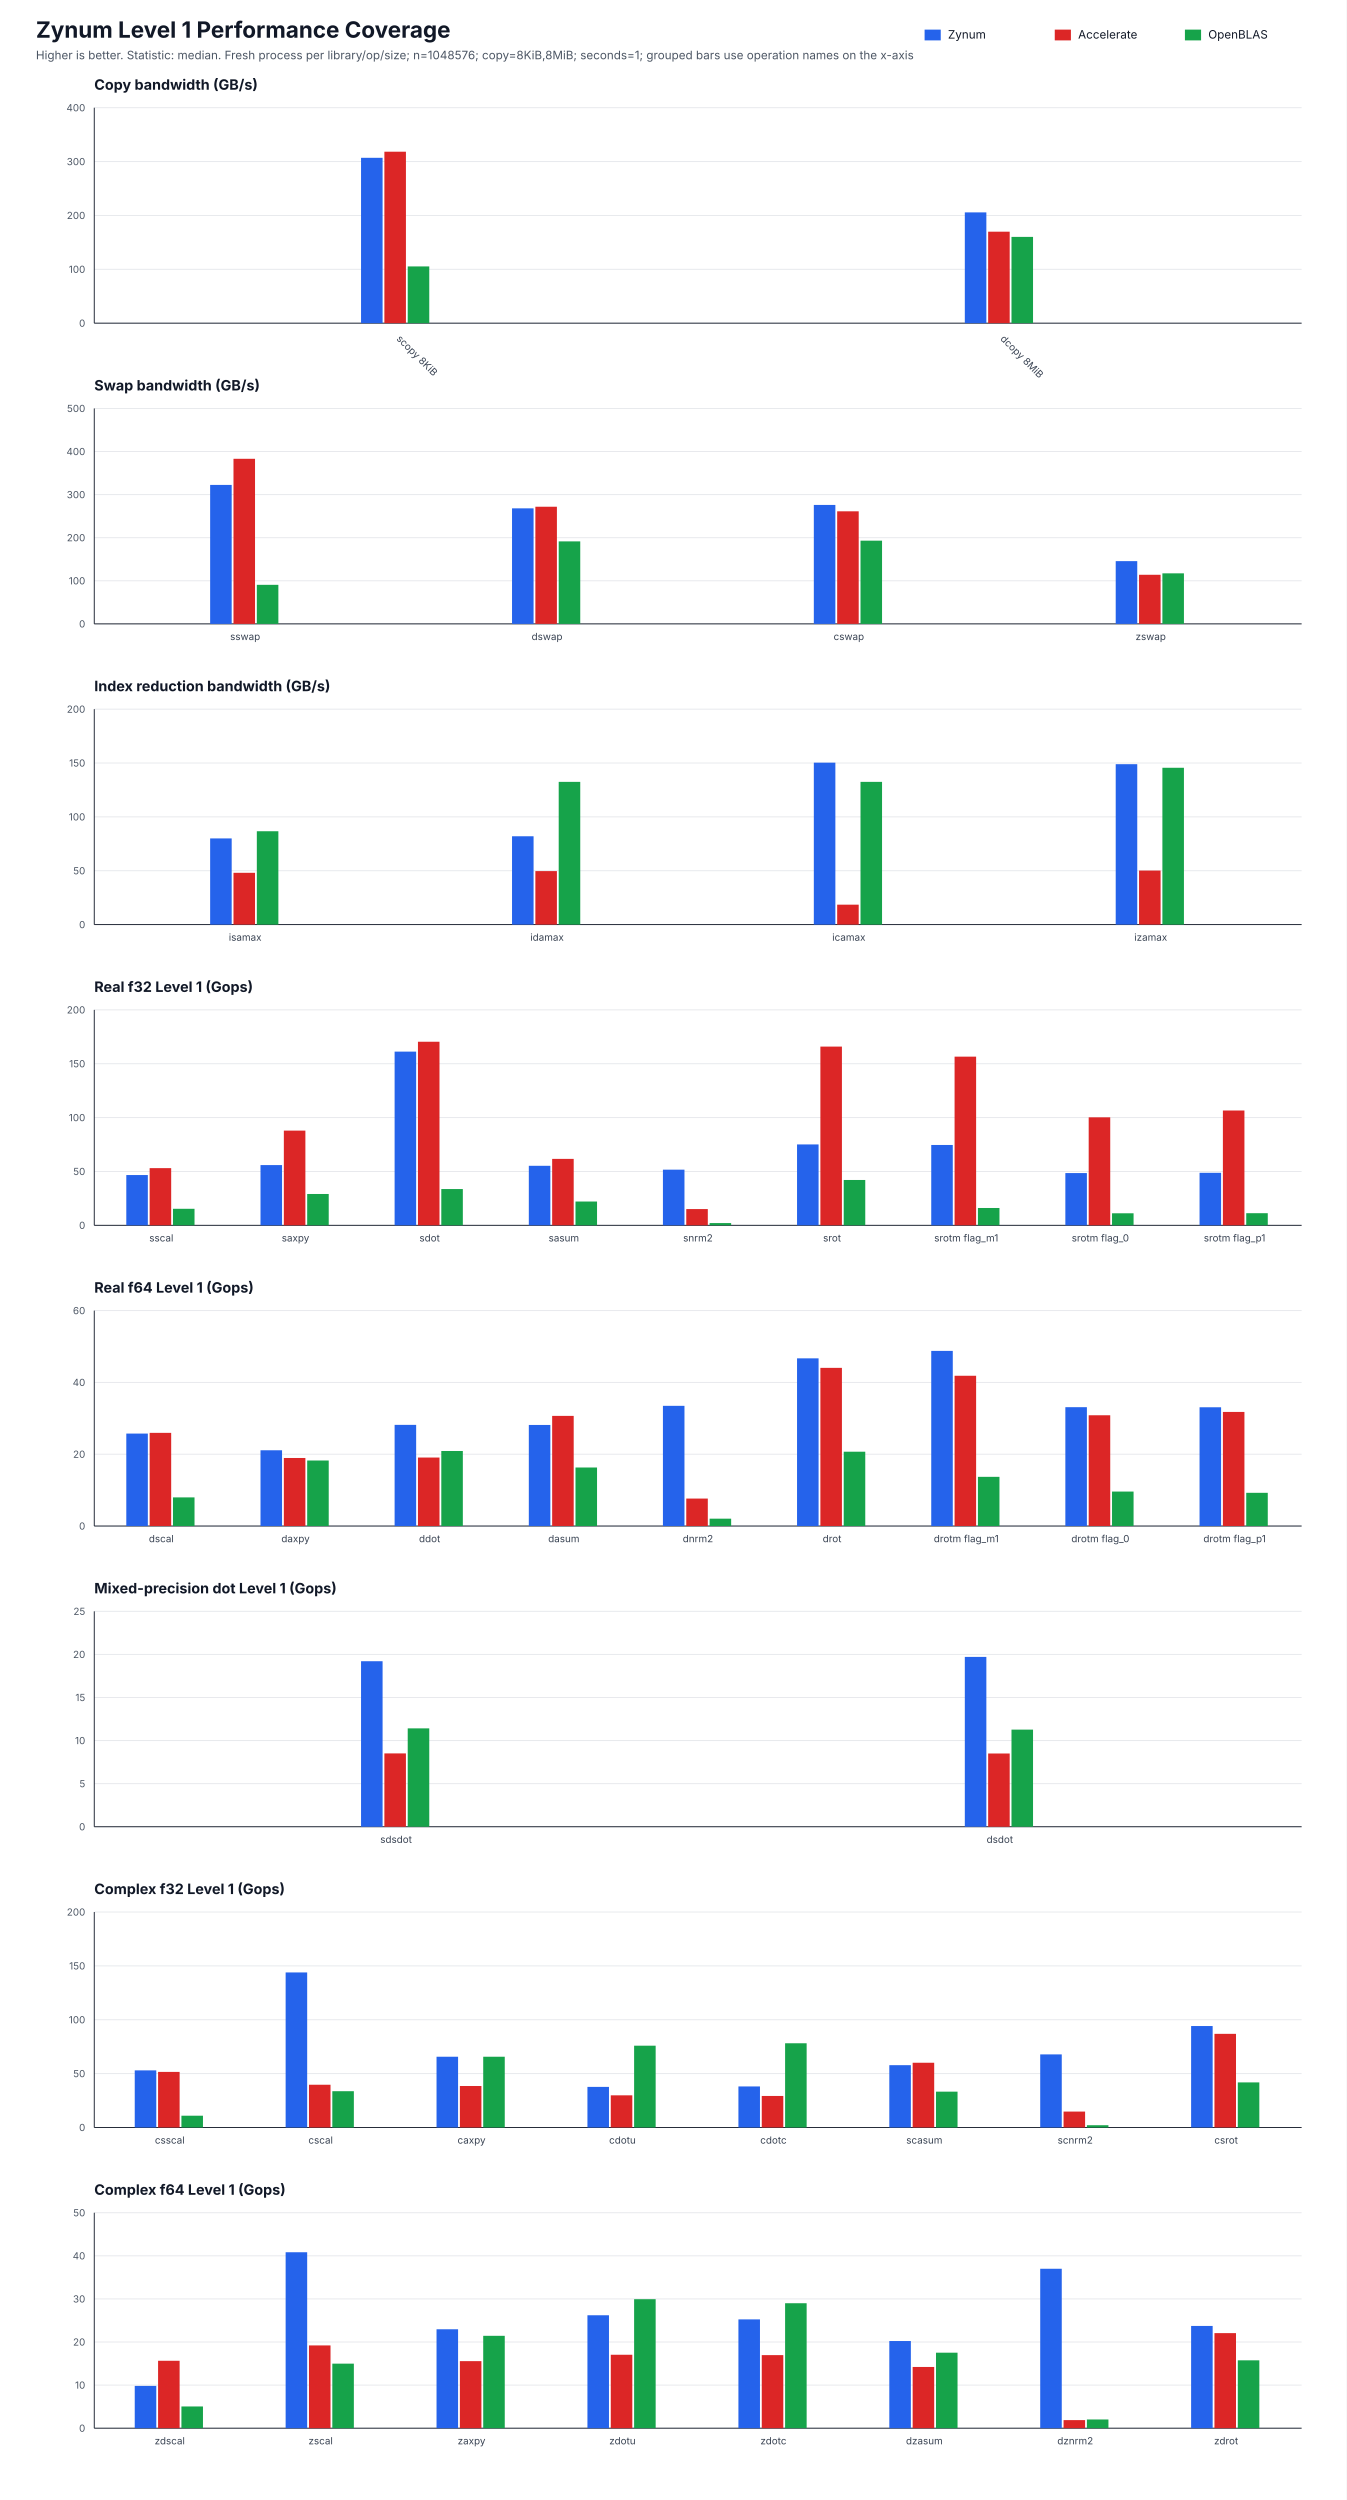
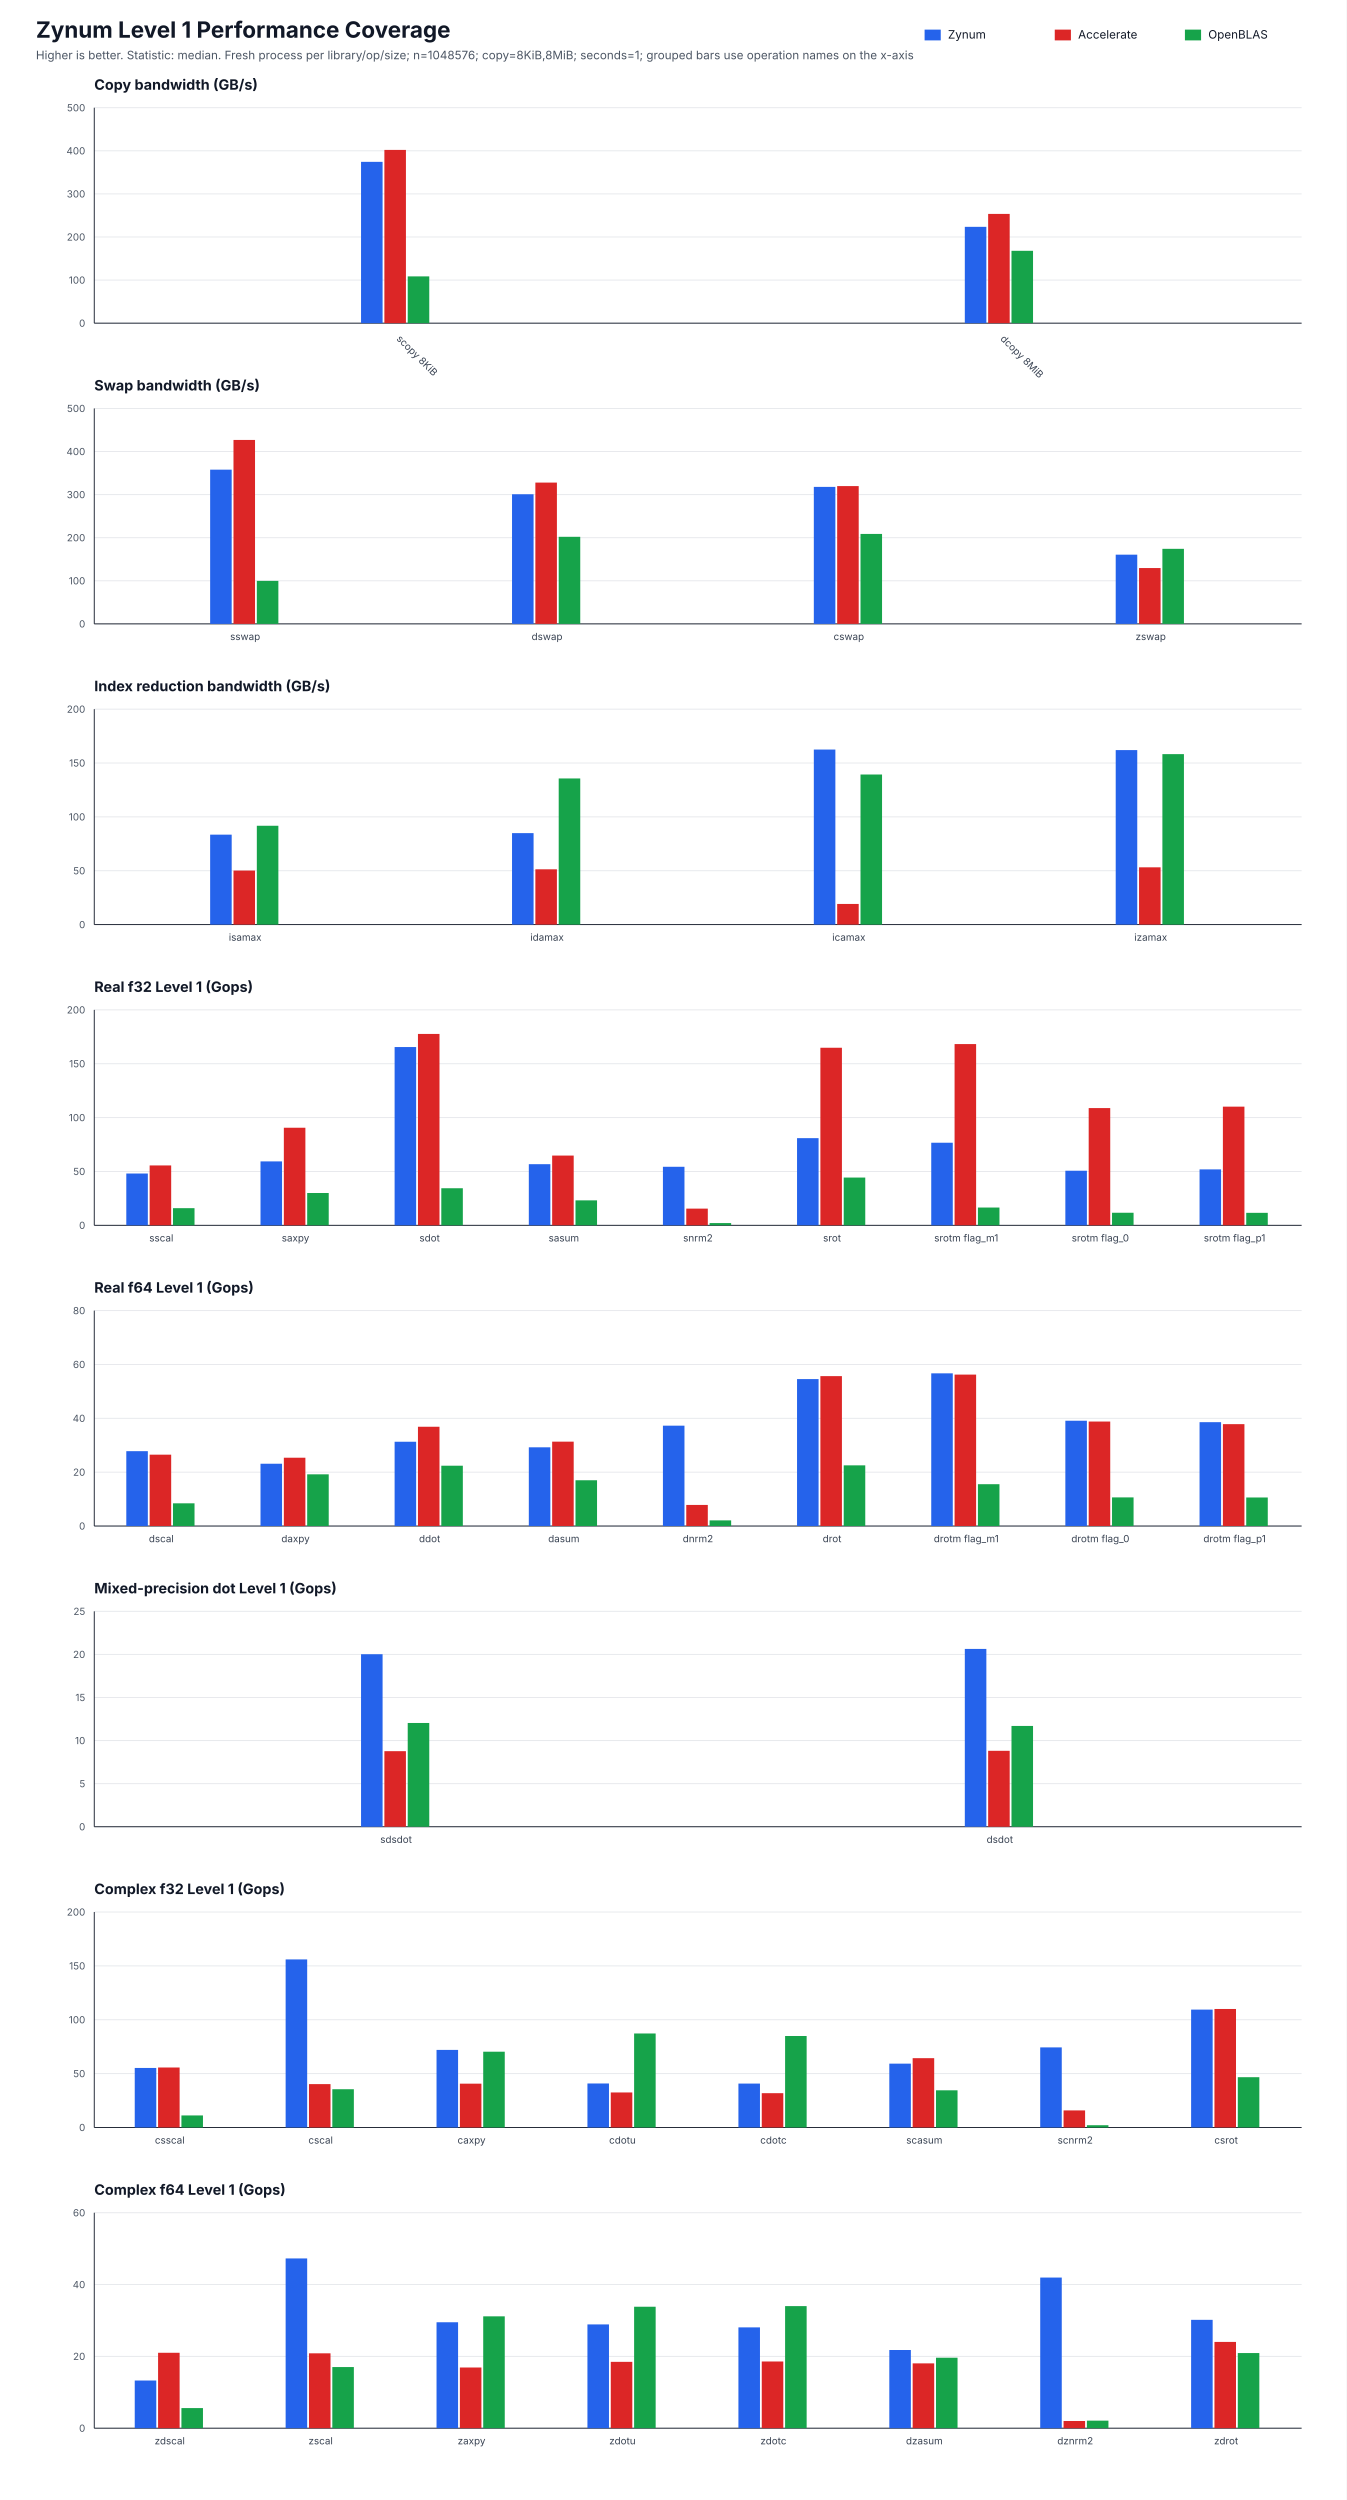
<svg xmlns="http://www.w3.org/2000/svg" width="1500" height="2785" viewBox="0 0 1500 2785">
  <style>
  text { font-family: -apple-system, BlinkMacSystemFont, "Segoe UI", sans-serif; fill: #111827; }
  .title { font-size: 25px; font-weight: 700; }
  .subtitle { font-size: 13px; fill: #4b5563; }
  .panel-title { font-size: 16px; font-weight: 700; }
  .axis-label { font-size: 11px; fill: #4b5563; }
  .op-label { font-size: 11px; fill: #374151; }
  .value-label { font-size: 10px; fill: #111827; }
  .legend { font-size: 13px; }
  .axis { stroke: #111827; stroke-width: 1; }
  .grid { stroke: #e5e7eb; stroke-width: 1; }
</style>
  <rect x="0" y="0" width="100%" height="100%" fill="#ffffff" />
  <text x="40" y="42" class="title">Zynum Level 1 Performance Coverage</text>
  <text x="40" y="66" class="subtitle">Higher is better. Statistic: median. Fresh process per library/op/size; n=1048576; copy=8KiB,8MiB; seconds=1; grouped bars use operation names on the x-axis</text>
  <rect x="1030" y="33" width="18" height="12" fill="#2563eb" />
  <text x="1056" y="43" class="legend">Zynum</text>
  <rect x="1175" y="33" width="18" height="12" fill="#dc2626" />
  <text x="1201" y="43" class="legend">Accelerate</text>
  <rect x="1320" y="33" width="18" height="12" fill="#16a34a" />
  <text x="1346" y="43" class="legend">OpenBLAS</text>
  <text x="105" y="100" class="panel-title">Copy bandwidth (GB/s)</text>
  <line x1="105" y1="360.0" x2="1450" y2="360.0" class="grid" />
  <text x="95" y="364.0" text-anchor="end" class="axis-label">0</text>
-   <line x1="105" y1="300.0" x2="1450" y2="300.0" class="grid" />
-   <text x="95" y="304.0" text-anchor="end" class="axis-label">100</text>
-   <line x1="105" y1="240.0" x2="1450" y2="240.0" class="grid" />
-   <text x="95" y="244.0" text-anchor="end" class="axis-label">200</text>
-   <line x1="105" y1="180.0" x2="1450" y2="180.0" class="grid" />
-   <text x="95" y="184.0" text-anchor="end" class="axis-label">300</text>
+   <line x1="105" y1="312.0" x2="1450" y2="312.0" class="grid" />
+   <text x="95" y="316.0" text-anchor="end" class="axis-label">100</text>
+   <line x1="105" y1="264.0" x2="1450" y2="264.0" class="grid" />
+   <text x="95" y="268.0" text-anchor="end" class="axis-label">200</text>
+   <line x1="105" y1="216.0" x2="1450" y2="216.0" class="grid" />
+   <text x="95" y="220.0" text-anchor="end" class="axis-label">300</text>
+   <line x1="105" y1="168.0" x2="1450" y2="168.0" class="grid" />
+   <text x="95" y="172.0" text-anchor="end" class="axis-label">400</text>
  <line x1="105" y1="120.0" x2="1450" y2="120.0" class="grid" />
-   <text x="95" y="124.0" text-anchor="end" class="axis-label">400</text>
+   <text x="95" y="124.0" text-anchor="end" class="axis-label">500</text>
  <line x1="105" y1="120" x2="105" y2="360" class="axis" />
  <line x1="105" y1="360" x2="1450" y2="360" class="axis" />
-   <rect x="402.2" y="175.8" width="24.0" height="184.2" fill="#2563eb" />
-   <rect x="428.2" y="169.0" width="24.0" height="191.0" fill="#dc2626" />
-   <rect x="454.2" y="296.8" width="24.0" height="63.2" fill="#16a34a" />
+   <rect x="402.2" y="180.3" width="24.0" height="179.7" fill="#2563eb" />
+   <rect x="428.2" y="167.0" width="24.0" height="193.0" fill="#dc2626" />
+   <rect x="454.2" y="307.9" width="24.0" height="52.1" fill="#16a34a" />
  <text x="441.2" y="378" text-anchor="start" class="op-label" transform="rotate(45 441.2 378)">scopy 8KiB</text>
-   <rect x="1074.8" y="236.6" width="24.0" height="123.4" fill="#2563eb" />
-   <rect x="1100.8" y="258.1" width="24.0" height="101.9" fill="#dc2626" />
-   <rect x="1126.8" y="263.9" width="24.0" height="96.1" fill="#16a34a" />
+   <rect x="1074.8" y="252.7" width="24.0" height="107.3" fill="#2563eb" />
+   <rect x="1100.8" y="238.3" width="24.0" height="121.7" fill="#dc2626" />
+   <rect x="1126.8" y="279.4" width="24.0" height="80.6" fill="#16a34a" />
  <text x="1113.8" y="378" text-anchor="start" class="op-label" transform="rotate(45 1113.8 378)">dcopy 8MiB</text>
  <text x="105" y="435" class="panel-title">Swap bandwidth (GB/s)</text>
  <line x1="105" y1="695.0" x2="1450" y2="695.0" class="grid" />
  <text x="95" y="699.0" text-anchor="end" class="axis-label">0</text>
  <line x1="105" y1="647.0" x2="1450" y2="647.0" class="grid" />
  <text x="95" y="651.0" text-anchor="end" class="axis-label">100</text>
  <line x1="105" y1="599.0" x2="1450" y2="599.0" class="grid" />
  <text x="95" y="603.0" text-anchor="end" class="axis-label">200</text>
  <line x1="105" y1="551.0" x2="1450" y2="551.0" class="grid" />
  <text x="95" y="555.0" text-anchor="end" class="axis-label">300</text>
  <line x1="105" y1="503.0" x2="1450" y2="503.0" class="grid" />
  <text x="95" y="507.0" text-anchor="end" class="axis-label">400</text>
  <line x1="105" y1="455.0" x2="1450" y2="455.0" class="grid" />
  <text x="95" y="459.0" text-anchor="end" class="axis-label">500</text>
  <line x1="105" y1="455" x2="105" y2="695" class="axis" />
  <line x1="105" y1="695" x2="1450" y2="695" class="axis" />
-   <rect x="234.1" y="540.2" width="24.0" height="154.8" fill="#2563eb" />
-   <rect x="260.1" y="511.1" width="24.0" height="183.9" fill="#dc2626" />
-   <rect x="286.1" y="651.5" width="24.0" height="43.5" fill="#16a34a" />
+   <rect x="234.1" y="523.2" width="24.0" height="171.8" fill="#2563eb" />
+   <rect x="260.1" y="490.1" width="24.0" height="204.9" fill="#dc2626" />
+   <rect x="286.1" y="647.1" width="24.0" height="47.9" fill="#16a34a" />
  <text x="273.1" y="713" text-anchor="middle" class="op-label">sswap</text>
-   <rect x="570.4" y="566.3" width="24.0" height="128.7" fill="#2563eb" />
-   <rect x="596.4" y="564.5" width="24.0" height="130.5" fill="#dc2626" />
-   <rect x="622.4" y="603.1" width="24.0" height="91.9" fill="#16a34a" />
+   <rect x="570.4" y="550.6" width="24.0" height="144.4" fill="#2563eb" />
+   <rect x="596.4" y="537.6" width="24.0" height="157.4" fill="#dc2626" />
+   <rect x="622.4" y="598.0" width="24.0" height="97.0" fill="#16a34a" />
  <text x="609.4" y="713" text-anchor="middle" class="op-label">dswap</text>
-   <rect x="906.6" y="562.5" width="24.0" height="132.5" fill="#2563eb" />
-   <rect x="932.6" y="569.6" width="24.0" height="125.4" fill="#dc2626" />
-   <rect x="958.6" y="602.3" width="24.0" height="92.7" fill="#16a34a" />
+   <rect x="906.6" y="542.4" width="24.0" height="152.6" fill="#2563eb" />
+   <rect x="932.6" y="541.5" width="24.0" height="153.5" fill="#dc2626" />
+   <rect x="958.6" y="594.8" width="24.0" height="100.2" fill="#16a34a" />
  <text x="945.6" y="713" text-anchor="middle" class="op-label">cswap</text>
-   <rect x="1242.9" y="625.1" width="24.0" height="69.9" fill="#2563eb" />
-   <rect x="1268.9" y="640.3" width="24.0" height="54.7" fill="#dc2626" />
-   <rect x="1294.9" y="638.7" width="24.0" height="56.3" fill="#16a34a" />
+   <rect x="1242.9" y="617.9" width="24.0" height="77.1" fill="#2563eb" />
+   <rect x="1268.9" y="632.8" width="24.0" height="62.2" fill="#dc2626" />
+   <rect x="1294.9" y="611.4" width="24.0" height="83.6" fill="#16a34a" />
  <text x="1281.9" y="713" text-anchor="middle" class="op-label">zswap</text>
  <text x="105" y="770" class="panel-title">Index reduction bandwidth (GB/s)</text>
  <line x1="105" y1="1030.0" x2="1450" y2="1030.0" class="grid" />
  <text x="95" y="1034.0" text-anchor="end" class="axis-label">0</text>
  <line x1="105" y1="970.0" x2="1450" y2="970.0" class="grid" />
  <text x="95" y="974.0" text-anchor="end" class="axis-label">50</text>
  <line x1="105" y1="910.0" x2="1450" y2="910.0" class="grid" />
  <text x="95" y="914.0" text-anchor="end" class="axis-label">100</text>
  <line x1="105" y1="850.0" x2="1450" y2="850.0" class="grid" />
  <text x="95" y="854.0" text-anchor="end" class="axis-label">150</text>
  <line x1="105" y1="790.0" x2="1450" y2="790.0" class="grid" />
  <text x="95" y="794.0" text-anchor="end" class="axis-label">200</text>
  <line x1="105" y1="790" x2="105" y2="1030" class="axis" />
  <line x1="105" y1="1030" x2="1450" y2="1030" class="axis" />
-   <rect x="234.1" y="934.0" width="24.0" height="96.0" fill="#2563eb" />
-   <rect x="260.1" y="972.3" width="24.0" height="57.7" fill="#dc2626" />
-   <rect x="286.1" y="926.0" width="24.0" height="104.0" fill="#16a34a" />
+   <rect x="234.1" y="929.8" width="24.0" height="100.2" fill="#2563eb" />
+   <rect x="260.1" y="969.8" width="24.0" height="60.2" fill="#dc2626" />
+   <rect x="286.1" y="919.9" width="24.0" height="110.1" fill="#16a34a" />
  <text x="273.1" y="1048" text-anchor="middle" class="op-label">isamax</text>
-   <rect x="570.4" y="931.6" width="24.0" height="98.4" fill="#2563eb" />
-   <rect x="596.4" y="970.4" width="24.0" height="59.6" fill="#dc2626" />
-   <rect x="622.4" y="871.0" width="24.0" height="159.0" fill="#16a34a" />
+   <rect x="570.4" y="928.1" width="24.0" height="101.9" fill="#2563eb" />
+   <rect x="596.4" y="968.4" width="24.0" height="61.6" fill="#dc2626" />
+   <rect x="622.4" y="867.2" width="24.0" height="162.8" fill="#16a34a" />
  <text x="609.4" y="1048" text-anchor="middle" class="op-label">idamax</text>
-   <rect x="906.6" y="849.6" width="24.0" height="180.4" fill="#2563eb" />
-   <rect x="932.6" y="1007.8" width="24.0" height="22.2" fill="#dc2626" />
-   <rect x="958.6" y="871.0" width="24.0" height="159.0" fill="#16a34a" />
+   <rect x="906.6" y="835.0" width="24.0" height="195.0" fill="#2563eb" />
+   <rect x="932.6" y="1007.0" width="24.0" height="23.0" fill="#dc2626" />
+   <rect x="958.6" y="862.8" width="24.0" height="167.2" fill="#16a34a" />
  <text x="945.6" y="1048" text-anchor="middle" class="op-label">icamax</text>
-   <rect x="1242.9" y="851.3" width="24.0" height="178.7" fill="#2563eb" />
-   <rect x="1268.9" y="969.8" width="24.0" height="60.2" fill="#dc2626" />
-   <rect x="1294.9" y="855.3" width="24.0" height="174.7" fill="#16a34a" />
+   <rect x="1242.9" y="835.6" width="24.0" height="194.4" fill="#2563eb" />
+   <rect x="1268.9" y="966.2" width="24.0" height="63.8" fill="#dc2626" />
+   <rect x="1294.9" y="840.1" width="24.0" height="189.9" fill="#16a34a" />
  <text x="1281.9" y="1048" text-anchor="middle" class="op-label">izamax</text>
  <text x="105" y="1105" class="panel-title">Real f32 Level 1 (Gops)</text>
  <line x1="105" y1="1365.0" x2="1450" y2="1365.0" class="grid" />
  <text x="95" y="1369.0" text-anchor="end" class="axis-label">0</text>
  <line x1="105" y1="1305.0" x2="1450" y2="1305.0" class="grid" />
  <text x="95" y="1309.0" text-anchor="end" class="axis-label">50</text>
  <line x1="105" y1="1245.0" x2="1450" y2="1245.0" class="grid" />
  <text x="95" y="1249.0" text-anchor="end" class="axis-label">100</text>
  <line x1="105" y1="1185.0" x2="1450" y2="1185.0" class="grid" />
  <text x="95" y="1189.0" text-anchor="end" class="axis-label">150</text>
  <line x1="105" y1="1125.0" x2="1450" y2="1125.0" class="grid" />
  <text x="95" y="1129.0" text-anchor="end" class="axis-label">200</text>
  <line x1="105" y1="1125" x2="105" y2="1365" class="axis" />
  <line x1="105" y1="1365" x2="1450" y2="1365" class="axis" />
-   <rect x="140.7" y="1309.0" width="24.0" height="56.0" fill="#2563eb" />
-   <rect x="166.7" y="1301.3" width="24.0" height="63.7" fill="#dc2626" />
-   <rect x="192.7" y="1346.6" width="24.0" height="18.4" fill="#16a34a" />
+   <rect x="140.7" y="1307.3" width="24.0" height="57.7" fill="#2563eb" />
+   <rect x="166.7" y="1298.3" width="24.0" height="66.7" fill="#dc2626" />
+   <rect x="192.7" y="1345.9" width="24.0" height="19.1" fill="#16a34a" />
  <text x="179.7" y="1383" text-anchor="middle" class="op-label">sscal</text>
-   <rect x="290.2" y="1297.9" width="24.0" height="67.1" fill="#2563eb" />
-   <rect x="316.2" y="1259.5" width="24.0" height="105.5" fill="#dc2626" />
-   <rect x="342.2" y="1330.1" width="24.0" height="34.9" fill="#16a34a" />
+   <rect x="290.2" y="1293.8" width="24.0" height="71.2" fill="#2563eb" />
+   <rect x="316.2" y="1256.3" width="24.0" height="108.7" fill="#dc2626" />
+   <rect x="342.2" y="1329.0" width="24.0" height="36.0" fill="#16a34a" />
  <text x="329.2" y="1383" text-anchor="middle" class="op-label">saxpy</text>
-   <rect x="439.6" y="1171.5" width="24.0" height="193.5" fill="#2563eb" />
-   <rect x="465.6" y="1160.5" width="24.0" height="204.5" fill="#dc2626" />
-   <rect x="491.6" y="1324.6" width="24.0" height="40.4" fill="#16a34a" />
+   <rect x="439.6" y="1166.4" width="24.0" height="198.6" fill="#2563eb" />
+   <rect x="465.6" y="1151.8" width="24.0" height="213.2" fill="#dc2626" />
+   <rect x="491.6" y="1323.7" width="24.0" height="41.3" fill="#16a34a" />
  <text x="478.6" y="1383" text-anchor="middle" class="op-label">sdot</text>
-   <rect x="589.1" y="1298.7" width="24.0" height="66.3" fill="#2563eb" />
-   <rect x="615.1" y="1291.0" width="24.0" height="74.0" fill="#dc2626" />
-   <rect x="641.1" y="1338.5" width="24.0" height="26.5" fill="#16a34a" />
+   <rect x="589.1" y="1296.9" width="24.0" height="68.1" fill="#2563eb" />
+   <rect x="615.1" y="1287.3" width="24.0" height="77.7" fill="#dc2626" />
+   <rect x="641.1" y="1337.2" width="24.0" height="27.8" fill="#16a34a" />
  <text x="628.1" y="1383" text-anchor="middle" class="op-label">sasum</text>
-   <rect x="738.5" y="1303.0" width="24.0" height="62.0" fill="#2563eb" />
-   <rect x="764.5" y="1346.9" width="24.0" height="18.1" fill="#dc2626" />
+   <rect x="738.5" y="1299.8" width="24.0" height="65.2" fill="#2563eb" />
+   <rect x="764.5" y="1346.4" width="24.0" height="18.6" fill="#dc2626" />
  <rect x="790.5" y="1362.5" width="24.0" height="2.5" fill="#16a34a" />
  <text x="777.5" y="1383" text-anchor="middle" class="op-label">snrm2</text>
-   <rect x="887.9" y="1274.9" width="24.0" height="90.1" fill="#2563eb" />
-   <rect x="913.9" y="1165.9" width="24.0" height="199.1" fill="#dc2626" />
-   <rect x="939.9" y="1314.5" width="24.0" height="50.5" fill="#16a34a" />
+   <rect x="887.9" y="1267.9" width="24.0" height="97.1" fill="#2563eb" />
+   <rect x="913.9" y="1167.2" width="24.0" height="197.8" fill="#dc2626" />
+   <rect x="939.9" y="1311.8" width="24.0" height="53.2" fill="#16a34a" />
  <text x="926.9" y="1383" text-anchor="middle" class="op-label">srot</text>
-   <rect x="1037.4" y="1275.5" width="24.0" height="89.5" fill="#2563eb" />
-   <rect x="1063.4" y="1177.1" width="24.0" height="187.9" fill="#dc2626" />
-   <rect x="1089.4" y="1345.7" width="24.0" height="19.3" fill="#16a34a" />
+   <rect x="1037.4" y="1273.0" width="24.0" height="92.0" fill="#2563eb" />
+   <rect x="1063.4" y="1163.1" width="24.0" height="201.9" fill="#dc2626" />
+   <rect x="1089.4" y="1345.2" width="24.0" height="19.8" fill="#16a34a" />
  <text x="1076.4" y="1383" text-anchor="middle" class="op-label">srotm flag_m1</text>
-   <rect x="1186.8" y="1306.8" width="24.0" height="58.2" fill="#2563eb" />
-   <rect x="1212.8" y="1244.7" width="24.0" height="120.3" fill="#dc2626" />
-   <rect x="1238.8" y="1351.6" width="24.0" height="13.4" fill="#16a34a" />
+   <rect x="1186.8" y="1304.2" width="24.0" height="60.8" fill="#2563eb" />
+   <rect x="1212.8" y="1234.4" width="24.0" height="130.6" fill="#dc2626" />
+   <rect x="1238.8" y="1351.0" width="24.0" height="14.0" fill="#16a34a" />
  <text x="1225.8" y="1383" text-anchor="middle" class="op-label">srotm flag_0</text>
-   <rect x="1336.3" y="1306.5" width="24.0" height="58.5" fill="#2563eb" />
-   <rect x="1362.3" y="1237.1" width="24.0" height="127.9" fill="#dc2626" />
-   <rect x="1388.3" y="1351.5" width="24.0" height="13.5" fill="#16a34a" />
+   <rect x="1336.3" y="1302.7" width="24.0" height="62.3" fill="#2563eb" />
+   <rect x="1362.3" y="1232.8" width="24.0" height="132.2" fill="#dc2626" />
+   <rect x="1388.3" y="1351.1" width="24.0" height="13.9" fill="#16a34a" />
  <text x="1375.3" y="1383" text-anchor="middle" class="op-label">srotm flag_p1</text>
  <text x="105" y="1440" class="panel-title">Real f64 Level 1 (Gops)</text>
  <line x1="105" y1="1700.0" x2="1450" y2="1700.0" class="grid" />
  <text x="95" y="1704.0" text-anchor="end" class="axis-label">0</text>
-   <line x1="105" y1="1620.0" x2="1450" y2="1620.0" class="grid" />
-   <text x="95" y="1624.0" text-anchor="end" class="axis-label">20</text>
-   <line x1="105" y1="1540.0" x2="1450" y2="1540.0" class="grid" />
-   <text x="95" y="1544.0" text-anchor="end" class="axis-label">40</text>
+   <line x1="105" y1="1640.0" x2="1450" y2="1640.0" class="grid" />
+   <text x="95" y="1644.0" text-anchor="end" class="axis-label">20</text>
+   <line x1="105" y1="1580.0" x2="1450" y2="1580.0" class="grid" />
+   <text x="95" y="1584.0" text-anchor="end" class="axis-label">40</text>
+   <line x1="105" y1="1520.0" x2="1450" y2="1520.0" class="grid" />
+   <text x="95" y="1524.0" text-anchor="end" class="axis-label">60</text>
  <line x1="105" y1="1460.0" x2="1450" y2="1460.0" class="grid" />
-   <text x="95" y="1464.0" text-anchor="end" class="axis-label">60</text>
+   <text x="95" y="1464.0" text-anchor="end" class="axis-label">80</text>
  <line x1="105" y1="1460" x2="105" y2="1700" class="axis" />
  <line x1="105" y1="1700" x2="1450" y2="1700" class="axis" />
-   <rect x="140.7" y="1597.0" width="24.0" height="103.0" fill="#2563eb" />
-   <rect x="166.7" y="1596.2" width="24.0" height="103.8" fill="#dc2626" />
-   <rect x="192.7" y="1668.1" width="24.0" height="31.9" fill="#16a34a" />
+   <rect x="140.7" y="1616.6" width="24.0" height="83.4" fill="#2563eb" />
+   <rect x="166.7" y="1620.5" width="24.0" height="79.5" fill="#dc2626" />
+   <rect x="192.7" y="1674.7" width="24.0" height="25.3" fill="#16a34a" />
  <text x="179.7" y="1718" text-anchor="middle" class="op-label">dscal</text>
-   <rect x="290.2" y="1615.6" width="24.0" height="84.4" fill="#2563eb" />
-   <rect x="316.2" y="1624.2" width="24.0" height="75.8" fill="#dc2626" />
-   <rect x="342.2" y="1627.0" width="24.0" height="73.0" fill="#16a34a" />
+   <rect x="290.2" y="1630.6" width="24.0" height="69.4" fill="#2563eb" />
+   <rect x="316.2" y="1623.9" width="24.0" height="76.1" fill="#dc2626" />
+   <rect x="342.2" y="1642.4" width="24.0" height="57.6" fill="#16a34a" />
  <text x="329.2" y="1718" text-anchor="middle" class="op-label">daxpy</text>
-   <rect x="439.6" y="1587.3" width="24.0" height="112.7" fill="#2563eb" />
-   <rect x="465.6" y="1623.7" width="24.0" height="76.3" fill="#dc2626" />
-   <rect x="491.6" y="1616.4" width="24.0" height="83.6" fill="#16a34a" />
+   <rect x="439.6" y="1606.1" width="24.0" height="93.9" fill="#2563eb" />
+   <rect x="465.6" y="1589.4" width="24.0" height="110.6" fill="#dc2626" />
+   <rect x="491.6" y="1632.8" width="24.0" height="67.2" fill="#16a34a" />
  <text x="478.6" y="1718" text-anchor="middle" class="op-label">ddot</text>
-   <rect x="589.1" y="1587.4" width="24.0" height="112.6" fill="#2563eb" />
-   <rect x="615.1" y="1577.3" width="24.0" height="122.7" fill="#dc2626" />
-   <rect x="641.1" y="1634.8" width="24.0" height="65.2" fill="#16a34a" />
+   <rect x="589.1" y="1612.3" width="24.0" height="87.7" fill="#2563eb" />
+   <rect x="615.1" y="1606.0" width="24.0" height="94.0" fill="#dc2626" />
+   <rect x="641.1" y="1649.0" width="24.0" height="51.0" fill="#16a34a" />
  <text x="628.1" y="1718" text-anchor="middle" class="op-label">dasum</text>
-   <rect x="738.5" y="1566.1" width="24.0" height="133.9" fill="#2563eb" />
-   <rect x="764.5" y="1669.4" width="24.0" height="30.6" fill="#dc2626" />
-   <rect x="790.5" y="1691.8" width="24.0" height="8.2" fill="#16a34a" />
+   <rect x="738.5" y="1588.2" width="24.0" height="111.8" fill="#2563eb" />
+   <rect x="764.5" y="1676.5" width="24.0" height="23.5" fill="#dc2626" />
+   <rect x="790.5" y="1693.7" width="24.0" height="6.3" fill="#16a34a" />
  <text x="777.5" y="1718" text-anchor="middle" class="op-label">dnrm2</text>
-   <rect x="887.9" y="1513.2" width="24.0" height="186.8" fill="#2563eb" />
-   <rect x="913.9" y="1523.8" width="24.0" height="176.2" fill="#dc2626" />
-   <rect x="939.9" y="1617.2" width="24.0" height="82.8" fill="#16a34a" />
+   <rect x="887.9" y="1536.3" width="24.0" height="163.7" fill="#2563eb" />
+   <rect x="913.9" y="1533.0" width="24.0" height="167.0" fill="#dc2626" />
+   <rect x="939.9" y="1632.4" width="24.0" height="67.6" fill="#16a34a" />
  <text x="926.9" y="1718" text-anchor="middle" class="op-label">drot</text>
-   <rect x="1037.4" y="1504.9" width="24.0" height="195.1" fill="#2563eb" />
-   <rect x="1063.4" y="1532.6" width="24.0" height="167.4" fill="#dc2626" />
-   <rect x="1089.4" y="1645.2" width="24.0" height="54.8" fill="#16a34a" />
+   <rect x="1037.4" y="1529.9" width="24.0" height="170.1" fill="#2563eb" />
+   <rect x="1063.4" y="1531.3" width="24.0" height="168.7" fill="#dc2626" />
+   <rect x="1089.4" y="1653.4" width="24.0" height="46.6" fill="#16a34a" />
  <text x="1076.4" y="1718" text-anchor="middle" class="op-label">drotm flag_m1</text>
-   <rect x="1186.8" y="1567.6" width="24.0" height="132.4" fill="#2563eb" />
-   <rect x="1212.8" y="1576.6" width="24.0" height="123.4" fill="#dc2626" />
-   <rect x="1238.8" y="1661.6" width="24.0" height="38.4" fill="#16a34a" />
+   <rect x="1186.8" y="1582.7" width="24.0" height="117.3" fill="#2563eb" />
+   <rect x="1212.8" y="1583.6" width="24.0" height="116.4" fill="#dc2626" />
+   <rect x="1238.8" y="1668.1" width="24.0" height="31.9" fill="#16a34a" />
  <text x="1225.8" y="1718" text-anchor="middle" class="op-label">drotm flag_0</text>
-   <rect x="1336.3" y="1567.7" width="24.0" height="132.3" fill="#2563eb" />
-   <rect x="1362.3" y="1572.9" width="24.0" height="127.1" fill="#dc2626" />
-   <rect x="1388.3" y="1663.0" width="24.0" height="37.0" fill="#16a34a" />
+   <rect x="1336.3" y="1584.3" width="24.0" height="115.7" fill="#2563eb" />
+   <rect x="1362.3" y="1586.5" width="24.0" height="113.5" fill="#dc2626" />
+   <rect x="1388.3" y="1668.2" width="24.0" height="31.8" fill="#16a34a" />
  <text x="1375.3" y="1718" text-anchor="middle" class="op-label">drotm flag_p1</text>
  <text x="105" y="1775" class="panel-title">Mixed-precision dot Level 1 (Gops)</text>
  <line x1="105" y1="2035.0" x2="1450" y2="2035.0" class="grid" />
  <text x="95" y="2039.0" text-anchor="end" class="axis-label">0</text>
  <line x1="105" y1="1987.0" x2="1450" y2="1987.0" class="grid" />
  <text x="95" y="1991.0" text-anchor="end" class="axis-label">5</text>
  <line x1="105" y1="1939.0" x2="1450" y2="1939.0" class="grid" />
  <text x="95" y="1943.0" text-anchor="end" class="axis-label">10</text>
  <line x1="105" y1="1891.0" x2="1450" y2="1891.0" class="grid" />
  <text x="95" y="1895.0" text-anchor="end" class="axis-label">15</text>
  <line x1="105" y1="1843.0" x2="1450" y2="1843.0" class="grid" />
  <text x="95" y="1847.0" text-anchor="end" class="axis-label">20</text>
  <line x1="105" y1="1795.0" x2="1450" y2="1795.0" class="grid" />
  <text x="95" y="1799.0" text-anchor="end" class="axis-label">25</text>
  <line x1="105" y1="1795" x2="105" y2="2035" class="axis" />
  <line x1="105" y1="2035" x2="1450" y2="2035" class="axis" />
-   <rect x="402.2" y="1850.6" width="24.0" height="184.4" fill="#2563eb" />
-   <rect x="428.2" y="1953.3" width="24.0" height="81.7" fill="#dc2626" />
-   <rect x="454.2" y="1925.4" width="24.0" height="109.6" fill="#16a34a" />
+   <rect x="402.2" y="1842.8" width="24.0" height="192.2" fill="#2563eb" />
+   <rect x="428.2" y="1950.8" width="24.0" height="84.2" fill="#dc2626" />
+   <rect x="454.2" y="1919.4" width="24.0" height="115.6" fill="#16a34a" />
  <text x="441.2" y="2053" text-anchor="middle" class="op-label">sdsdot</text>
-   <rect x="1074.8" y="1845.8" width="24.0" height="189.2" fill="#2563eb" />
-   <rect x="1100.8" y="1953.4" width="24.0" height="81.6" fill="#dc2626" />
-   <rect x="1126.8" y="1926.8" width="24.0" height="108.2" fill="#16a34a" />
+   <rect x="1074.8" y="1836.9" width="24.0" height="198.1" fill="#2563eb" />
+   <rect x="1100.8" y="1950.4" width="24.0" height="84.6" fill="#dc2626" />
+   <rect x="1126.8" y="1922.7" width="24.0" height="112.3" fill="#16a34a" />
  <text x="1113.8" y="2053" text-anchor="middle" class="op-label">dsdot</text>
  <text x="105" y="2110" class="panel-title">Complex f32 Level 1 (Gops)</text>
  <line x1="105" y1="2370.0" x2="1450" y2="2370.0" class="grid" />
  <text x="95" y="2374.0" text-anchor="end" class="axis-label">0</text>
  <line x1="105" y1="2310.0" x2="1450" y2="2310.0" class="grid" />
  <text x="95" y="2314.0" text-anchor="end" class="axis-label">50</text>
  <line x1="105" y1="2250.0" x2="1450" y2="2250.0" class="grid" />
  <text x="95" y="2254.0" text-anchor="end" class="axis-label">100</text>
  <line x1="105" y1="2190.0" x2="1450" y2="2190.0" class="grid" />
  <text x="95" y="2194.0" text-anchor="end" class="axis-label">150</text>
  <line x1="105" y1="2130.0" x2="1450" y2="2130.0" class="grid" />
  <text x="95" y="2134.0" text-anchor="end" class="axis-label">200</text>
  <line x1="105" y1="2130" x2="105" y2="2370" class="axis" />
  <line x1="105" y1="2370" x2="1450" y2="2370" class="axis" />
-   <rect x="150.1" y="2306.4" width="24.0" height="63.6" fill="#2563eb" />
-   <rect x="176.1" y="2308.1" width="24.0" height="61.9" fill="#dc2626" />
-   <rect x="202.1" y="2356.9" width="24.0" height="13.1" fill="#16a34a" />
+   <rect x="150.1" y="2303.7" width="24.0" height="66.3" fill="#2563eb" />
+   <rect x="176.1" y="2303.2" width="24.0" height="66.8" fill="#dc2626" />
+   <rect x="202.1" y="2356.6" width="24.0" height="13.4" fill="#16a34a" />
  <text x="189.1" y="2388" text-anchor="middle" class="op-label">csscal</text>
-   <rect x="318.2" y="2197.3" width="24.0" height="172.7" fill="#2563eb" />
-   <rect x="344.2" y="2322.4" width="24.0" height="47.6" fill="#dc2626" />
-   <rect x="370.2" y="2329.6" width="24.0" height="40.4" fill="#16a34a" />
+   <rect x="318.2" y="2182.8" width="24.0" height="187.2" fill="#2563eb" />
+   <rect x="344.2" y="2321.7" width="24.0" height="48.3" fill="#dc2626" />
+   <rect x="370.2" y="2327.4" width="24.0" height="42.6" fill="#16a34a" />
  <text x="357.2" y="2388" text-anchor="middle" class="op-label">cscal</text>
-   <rect x="486.3" y="2291.2" width="24.0" height="78.8" fill="#2563eb" />
-   <rect x="512.3" y="2323.8" width="24.0" height="46.2" fill="#dc2626" />
-   <rect x="538.3" y="2291.2" width="24.0" height="78.8" fill="#16a34a" />
+   <rect x="486.3" y="2283.6" width="24.0" height="86.4" fill="#2563eb" />
+   <rect x="512.3" y="2321.2" width="24.0" height="48.8" fill="#dc2626" />
+   <rect x="538.3" y="2285.6" width="24.0" height="84.4" fill="#16a34a" />
  <text x="525.3" y="2388" text-anchor="middle" class="op-label">caxpy</text>
-   <rect x="654.4" y="2324.8" width="24.0" height="45.2" fill="#2563eb" />
-   <rect x="680.4" y="2334.2" width="24.0" height="35.8" fill="#dc2626" />
-   <rect x="706.4" y="2278.9" width="24.0" height="91.1" fill="#16a34a" />
+   <rect x="654.4" y="2321.0" width="24.0" height="49.0" fill="#2563eb" />
+   <rect x="680.4" y="2331.0" width="24.0" height="39.0" fill="#dc2626" />
+   <rect x="706.4" y="2265.3" width="24.0" height="104.7" fill="#16a34a" />
  <text x="693.4" y="2388" text-anchor="middle" class="op-label">cdotu</text>
-   <rect x="822.6" y="2324.3" width="24.0" height="45.7" fill="#2563eb" />
-   <rect x="848.6" y="2334.9" width="24.0" height="35.1" fill="#dc2626" />
-   <rect x="874.6" y="2276.2" width="24.0" height="93.8" fill="#16a34a" />
+   <rect x="822.6" y="2321.1" width="24.0" height="48.9" fill="#2563eb" />
+   <rect x="848.6" y="2331.8" width="24.0" height="38.2" fill="#dc2626" />
+   <rect x="874.6" y="2268.1" width="24.0" height="101.9" fill="#16a34a" />
  <text x="861.6" y="2388" text-anchor="middle" class="op-label">cdotc</text>
-   <rect x="990.7" y="2300.6" width="24.0" height="69.4" fill="#2563eb" />
-   <rect x="1016.7" y="2297.9" width="24.0" height="72.1" fill="#dc2626" />
-   <rect x="1042.7" y="2330.1" width="24.0" height="39.9" fill="#16a34a" />
+   <rect x="990.7" y="2298.9" width="24.0" height="71.1" fill="#2563eb" />
+   <rect x="1016.7" y="2292.8" width="24.0" height="77.2" fill="#dc2626" />
+   <rect x="1042.7" y="2328.6" width="24.0" height="41.4" fill="#16a34a" />
  <text x="1029.7" y="2388" text-anchor="middle" class="op-label">scasum</text>
-   <rect x="1158.8" y="2288.6" width="24.0" height="81.4" fill="#2563eb" />
-   <rect x="1184.8" y="2352.3" width="24.0" height="17.7" fill="#dc2626" />
+   <rect x="1158.8" y="2280.8" width="24.0" height="89.2" fill="#2563eb" />
+   <rect x="1184.8" y="2351.0" width="24.0" height="19.0" fill="#dc2626" />
  <rect x="1210.8" y="2367.5" width="24.0" height="2.5" fill="#16a34a" />
  <text x="1197.8" y="2388" text-anchor="middle" class="op-label">scnrm2</text>
-   <rect x="1326.9" y="2257.0" width="24.0" height="113.0" fill="#2563eb" />
-   <rect x="1352.9" y="2265.7" width="24.0" height="104.3" fill="#dc2626" />
-   <rect x="1378.9" y="2319.8" width="24.0" height="50.2" fill="#16a34a" />
+   <rect x="1326.9" y="2238.7" width="24.0" height="131.3" fill="#2563eb" />
+   <rect x="1352.9" y="2238.0" width="24.0" height="132.0" fill="#dc2626" />
+   <rect x="1378.9" y="2314.0" width="24.0" height="56.0" fill="#16a34a" />
  <text x="1365.9" y="2388" text-anchor="middle" class="op-label">csrot</text>
  <text x="105" y="2445" class="panel-title">Complex f64 Level 1 (Gops)</text>
  <line x1="105" y1="2705.0" x2="1450" y2="2705.0" class="grid" />
  <text x="95" y="2709.0" text-anchor="end" class="axis-label">0</text>
-   <line x1="105" y1="2657.0" x2="1450" y2="2657.0" class="grid" />
-   <text x="95" y="2661.0" text-anchor="end" class="axis-label">10</text>
-   <line x1="105" y1="2609.0" x2="1450" y2="2609.0" class="grid" />
-   <text x="95" y="2613.0" text-anchor="end" class="axis-label">20</text>
-   <line x1="105" y1="2561.0" x2="1450" y2="2561.0" class="grid" />
-   <text x="95" y="2565.0" text-anchor="end" class="axis-label">30</text>
-   <line x1="105" y1="2513.0" x2="1450" y2="2513.0" class="grid" />
-   <text x="95" y="2517.0" text-anchor="end" class="axis-label">40</text>
+   <line x1="105" y1="2625.0" x2="1450" y2="2625.0" class="grid" />
+   <text x="95" y="2629.0" text-anchor="end" class="axis-label">20</text>
+   <line x1="105" y1="2545.0" x2="1450" y2="2545.0" class="grid" />
+   <text x="95" y="2549.0" text-anchor="end" class="axis-label">40</text>
  <line x1="105" y1="2465.0" x2="1450" y2="2465.0" class="grid" />
-   <text x="95" y="2469.0" text-anchor="end" class="axis-label">50</text>
+   <text x="95" y="2469.0" text-anchor="end" class="axis-label">60</text>
  <line x1="105" y1="2465" x2="105" y2="2705" class="axis" />
  <line x1="105" y1="2705" x2="1450" y2="2705" class="axis" />
-   <rect x="150.1" y="2657.9" width="24.0" height="47.1" fill="#2563eb" />
-   <rect x="176.1" y="2629.9" width="24.0" height="75.1" fill="#dc2626" />
-   <rect x="202.1" y="2680.8" width="24.0" height="24.2" fill="#16a34a" />
+   <rect x="150.1" y="2651.9" width="24.0" height="53.1" fill="#2563eb" />
+   <rect x="176.1" y="2621.0" width="24.0" height="84.0" fill="#dc2626" />
+   <rect x="202.1" y="2682.6" width="24.0" height="22.4" fill="#16a34a" />
  <text x="189.1" y="2723" text-anchor="middle" class="op-label">zdscal</text>
-   <rect x="318.2" y="2509.0" width="24.0" height="196.0" fill="#2563eb" />
-   <rect x="344.2" y="2612.8" width="24.0" height="92.2" fill="#dc2626" />
-   <rect x="370.2" y="2633.1" width="24.0" height="71.9" fill="#16a34a" />
+   <rect x="318.2" y="2515.9" width="24.0" height="189.1" fill="#2563eb" />
+   <rect x="344.2" y="2621.6" width="24.0" height="83.4" fill="#dc2626" />
+   <rect x="370.2" y="2636.9" width="24.0" height="68.1" fill="#16a34a" />
  <text x="357.2" y="2723" text-anchor="middle" class="op-label">zscal</text>
-   <rect x="486.3" y="2594.8" width="24.0" height="110.2" fill="#2563eb" />
-   <rect x="512.3" y="2630.3" width="24.0" height="74.7" fill="#dc2626" />
-   <rect x="538.3" y="2602.1" width="24.0" height="102.9" fill="#16a34a" />
+   <rect x="486.3" y="2587.0" width="24.0" height="118.0" fill="#2563eb" />
+   <rect x="512.3" y="2637.4" width="24.0" height="67.6" fill="#dc2626" />
+   <rect x="538.3" y="2580.4" width="24.0" height="124.6" fill="#16a34a" />
  <text x="525.3" y="2723" text-anchor="middle" class="op-label">zaxpy</text>
-   <rect x="654.4" y="2579.2" width="24.0" height="125.8" fill="#2563eb" />
-   <rect x="680.4" y="2623.2" width="24.0" height="81.8" fill="#dc2626" />
-   <rect x="706.4" y="2561.3" width="24.0" height="143.7" fill="#16a34a" />
+   <rect x="654.4" y="2589.4" width="24.0" height="115.6" fill="#2563eb" />
+   <rect x="680.4" y="2631.1" width="24.0" height="73.9" fill="#dc2626" />
+   <rect x="706.4" y="2569.7" width="24.0" height="135.3" fill="#16a34a" />
  <text x="693.4" y="2723" text-anchor="middle" class="op-label">zdotu</text>
-   <rect x="822.6" y="2583.8" width="24.0" height="121.2" fill="#2563eb" />
-   <rect x="848.6" y="2623.6" width="24.0" height="81.4" fill="#dc2626" />
-   <rect x="874.6" y="2565.8" width="24.0" height="139.2" fill="#16a34a" />
+   <rect x="822.6" y="2592.7" width="24.0" height="112.3" fill="#2563eb" />
+   <rect x="848.6" y="2630.7" width="24.0" height="74.3" fill="#dc2626" />
+   <rect x="874.6" y="2569.0" width="24.0" height="136.0" fill="#16a34a" />
  <text x="861.6" y="2723" text-anchor="middle" class="op-label">zdotc</text>
-   <rect x="990.7" y="2607.9" width="24.0" height="97.1" fill="#2563eb" />
-   <rect x="1016.7" y="2636.8" width="24.0" height="68.2" fill="#dc2626" />
-   <rect x="1042.7" y="2620.9" width="24.0" height="84.1" fill="#16a34a" />
+   <rect x="990.7" y="2617.9" width="24.0" height="87.1" fill="#2563eb" />
+   <rect x="1016.7" y="2632.8" width="24.0" height="72.2" fill="#dc2626" />
+   <rect x="1042.7" y="2626.5" width="24.0" height="78.5" fill="#16a34a" />
  <text x="1029.7" y="2723" text-anchor="middle" class="op-label">dzasum</text>
-   <rect x="1158.8" y="2527.4" width="24.0" height="177.6" fill="#2563eb" />
-   <rect x="1184.8" y="2696.0" width="24.0" height="9.0" fill="#dc2626" />
-   <rect x="1210.8" y="2695.3" width="24.0" height="9.7" fill="#16a34a" />
+   <rect x="1158.8" y="2537.2" width="24.0" height="167.8" fill="#2563eb" />
+   <rect x="1184.8" y="2697.0" width="24.0" height="8.0" fill="#dc2626" />
+   <rect x="1210.8" y="2696.6" width="24.0" height="8.4" fill="#16a34a" />
  <text x="1197.8" y="2723" text-anchor="middle" class="op-label">dznrm2</text>
-   <rect x="1326.9" y="2591.1" width="24.0" height="113.9" fill="#2563eb" />
-   <rect x="1352.9" y="2599.1" width="24.0" height="105.9" fill="#dc2626" />
-   <rect x="1378.9" y="2629.4" width="24.0" height="75.6" fill="#16a34a" />
+   <rect x="1326.9" y="2584.3" width="24.0" height="120.7" fill="#2563eb" />
+   <rect x="1352.9" y="2608.9" width="24.0" height="96.1" fill="#dc2626" />
+   <rect x="1378.9" y="2621.3" width="24.0" height="83.7" fill="#16a34a" />
  <text x="1365.9" y="2723" text-anchor="middle" class="op-label">zdrot</text>
</svg>
